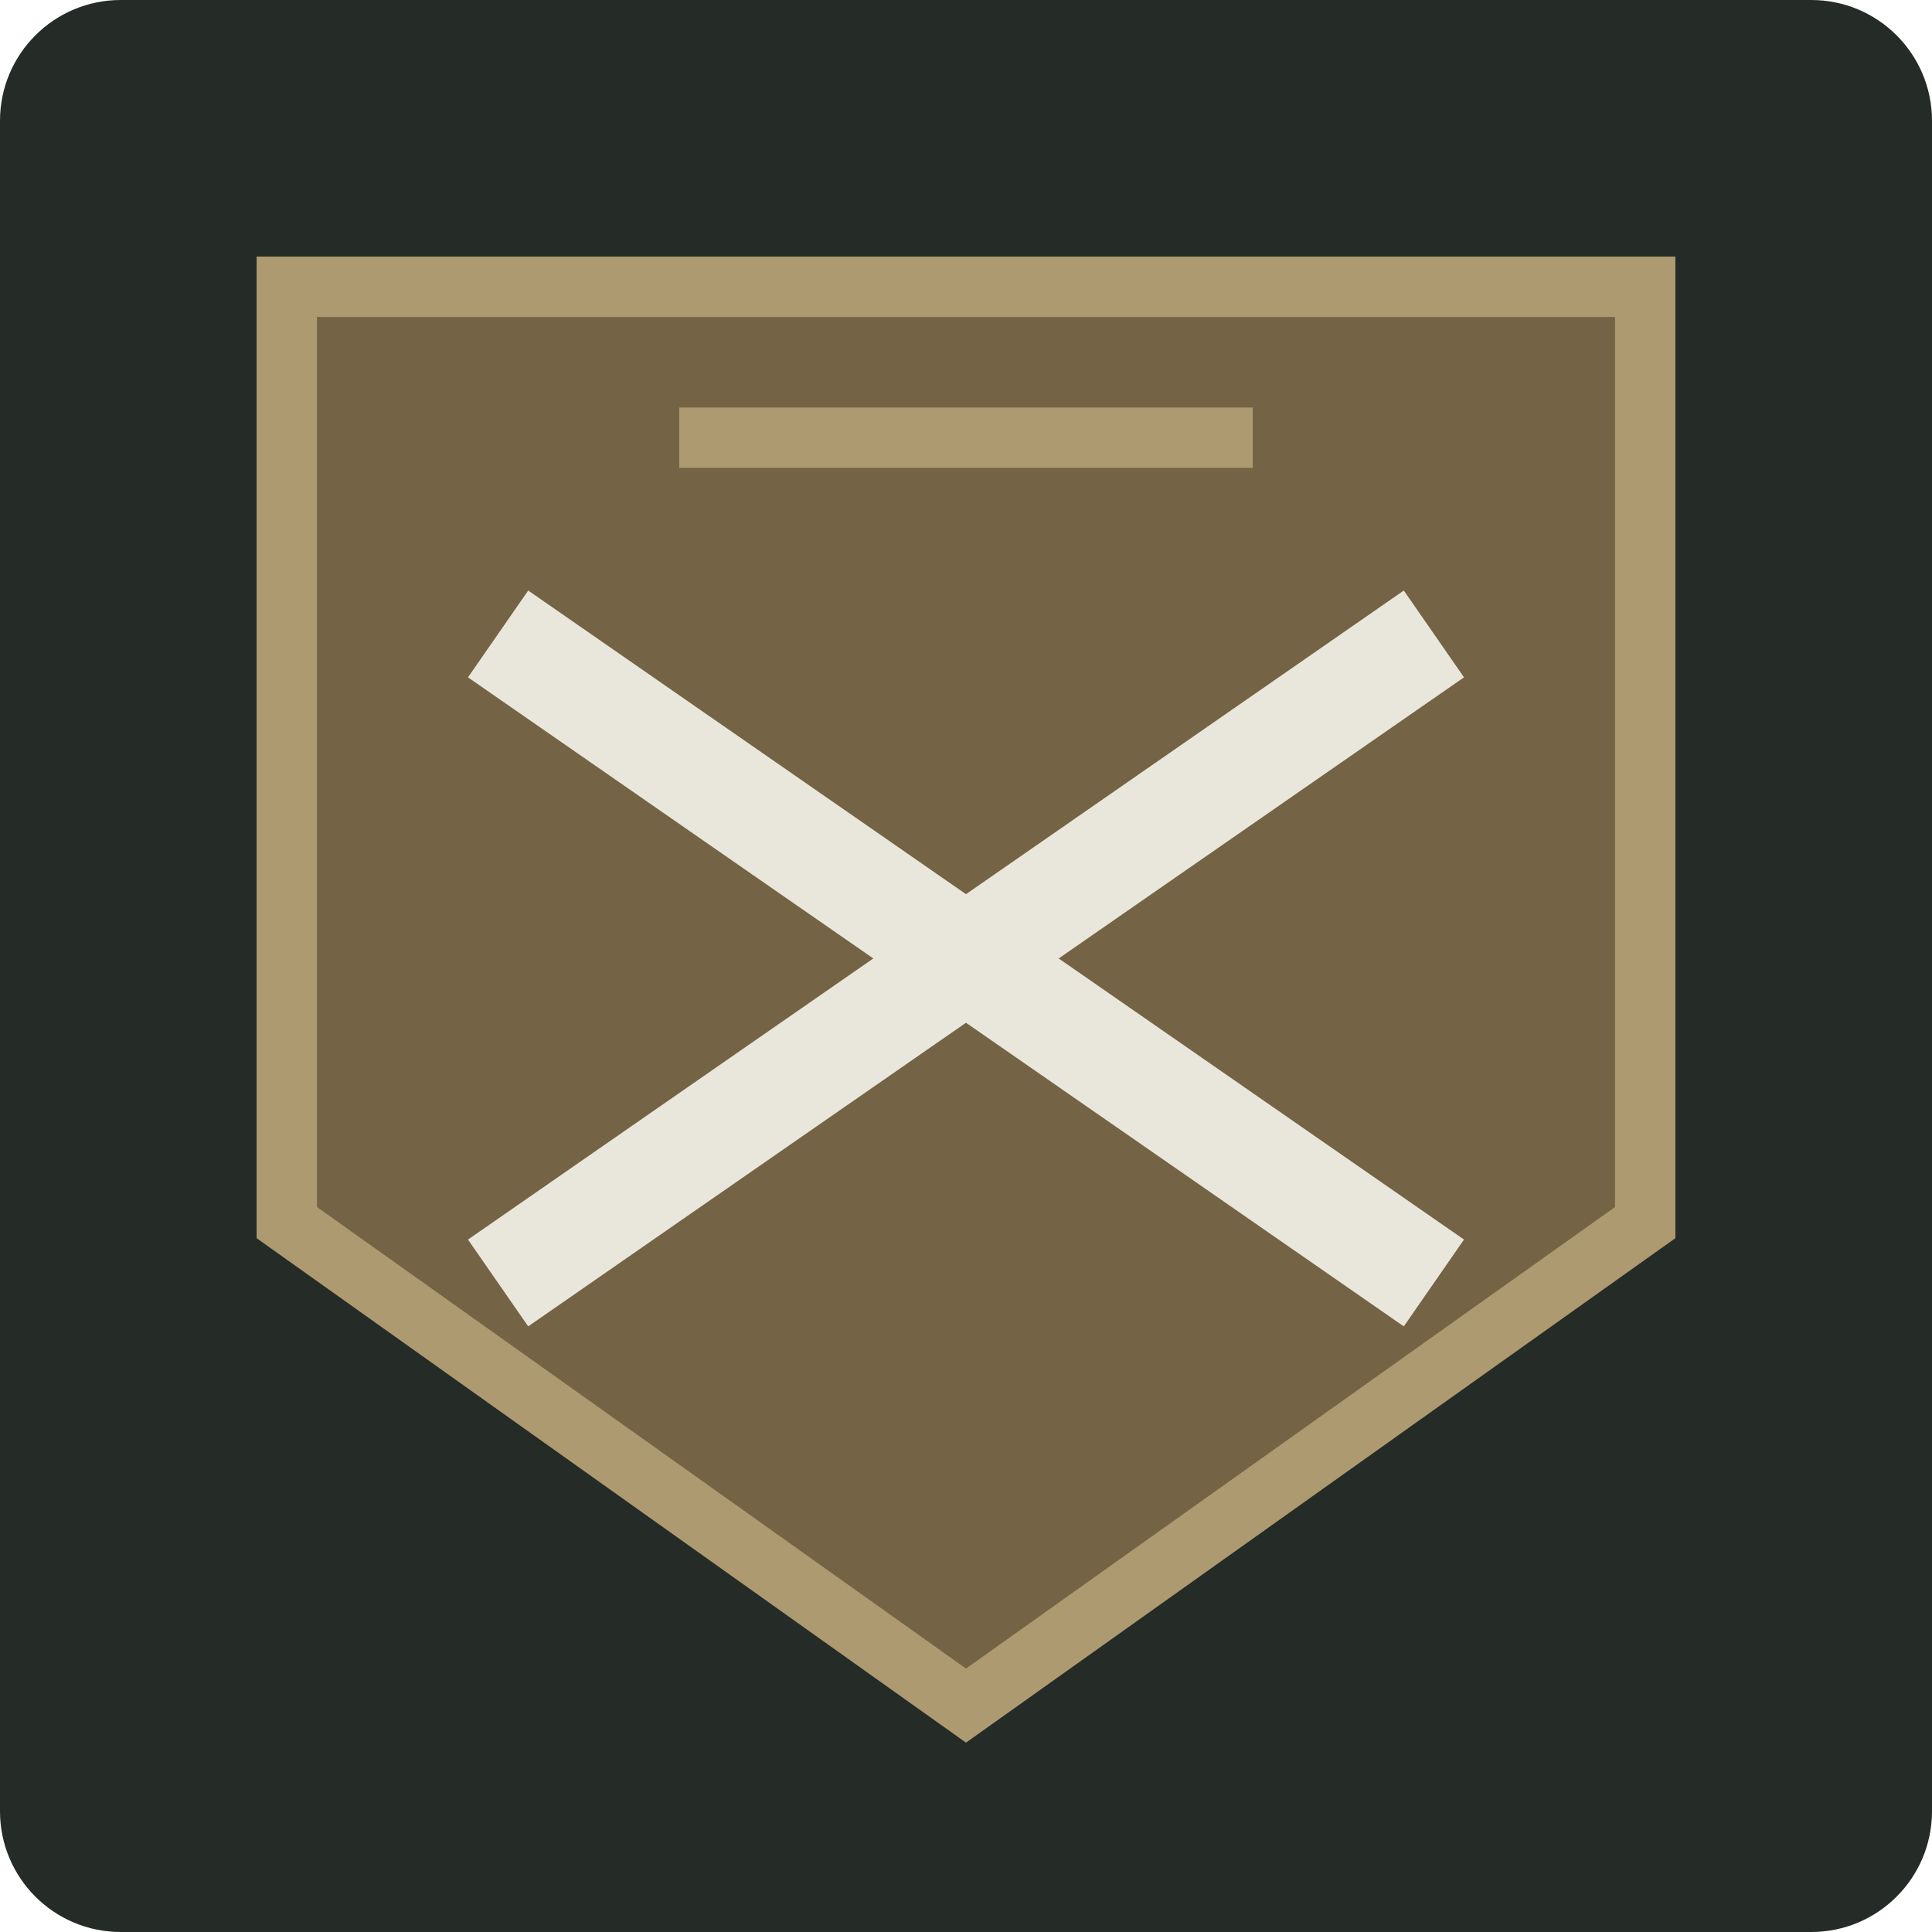
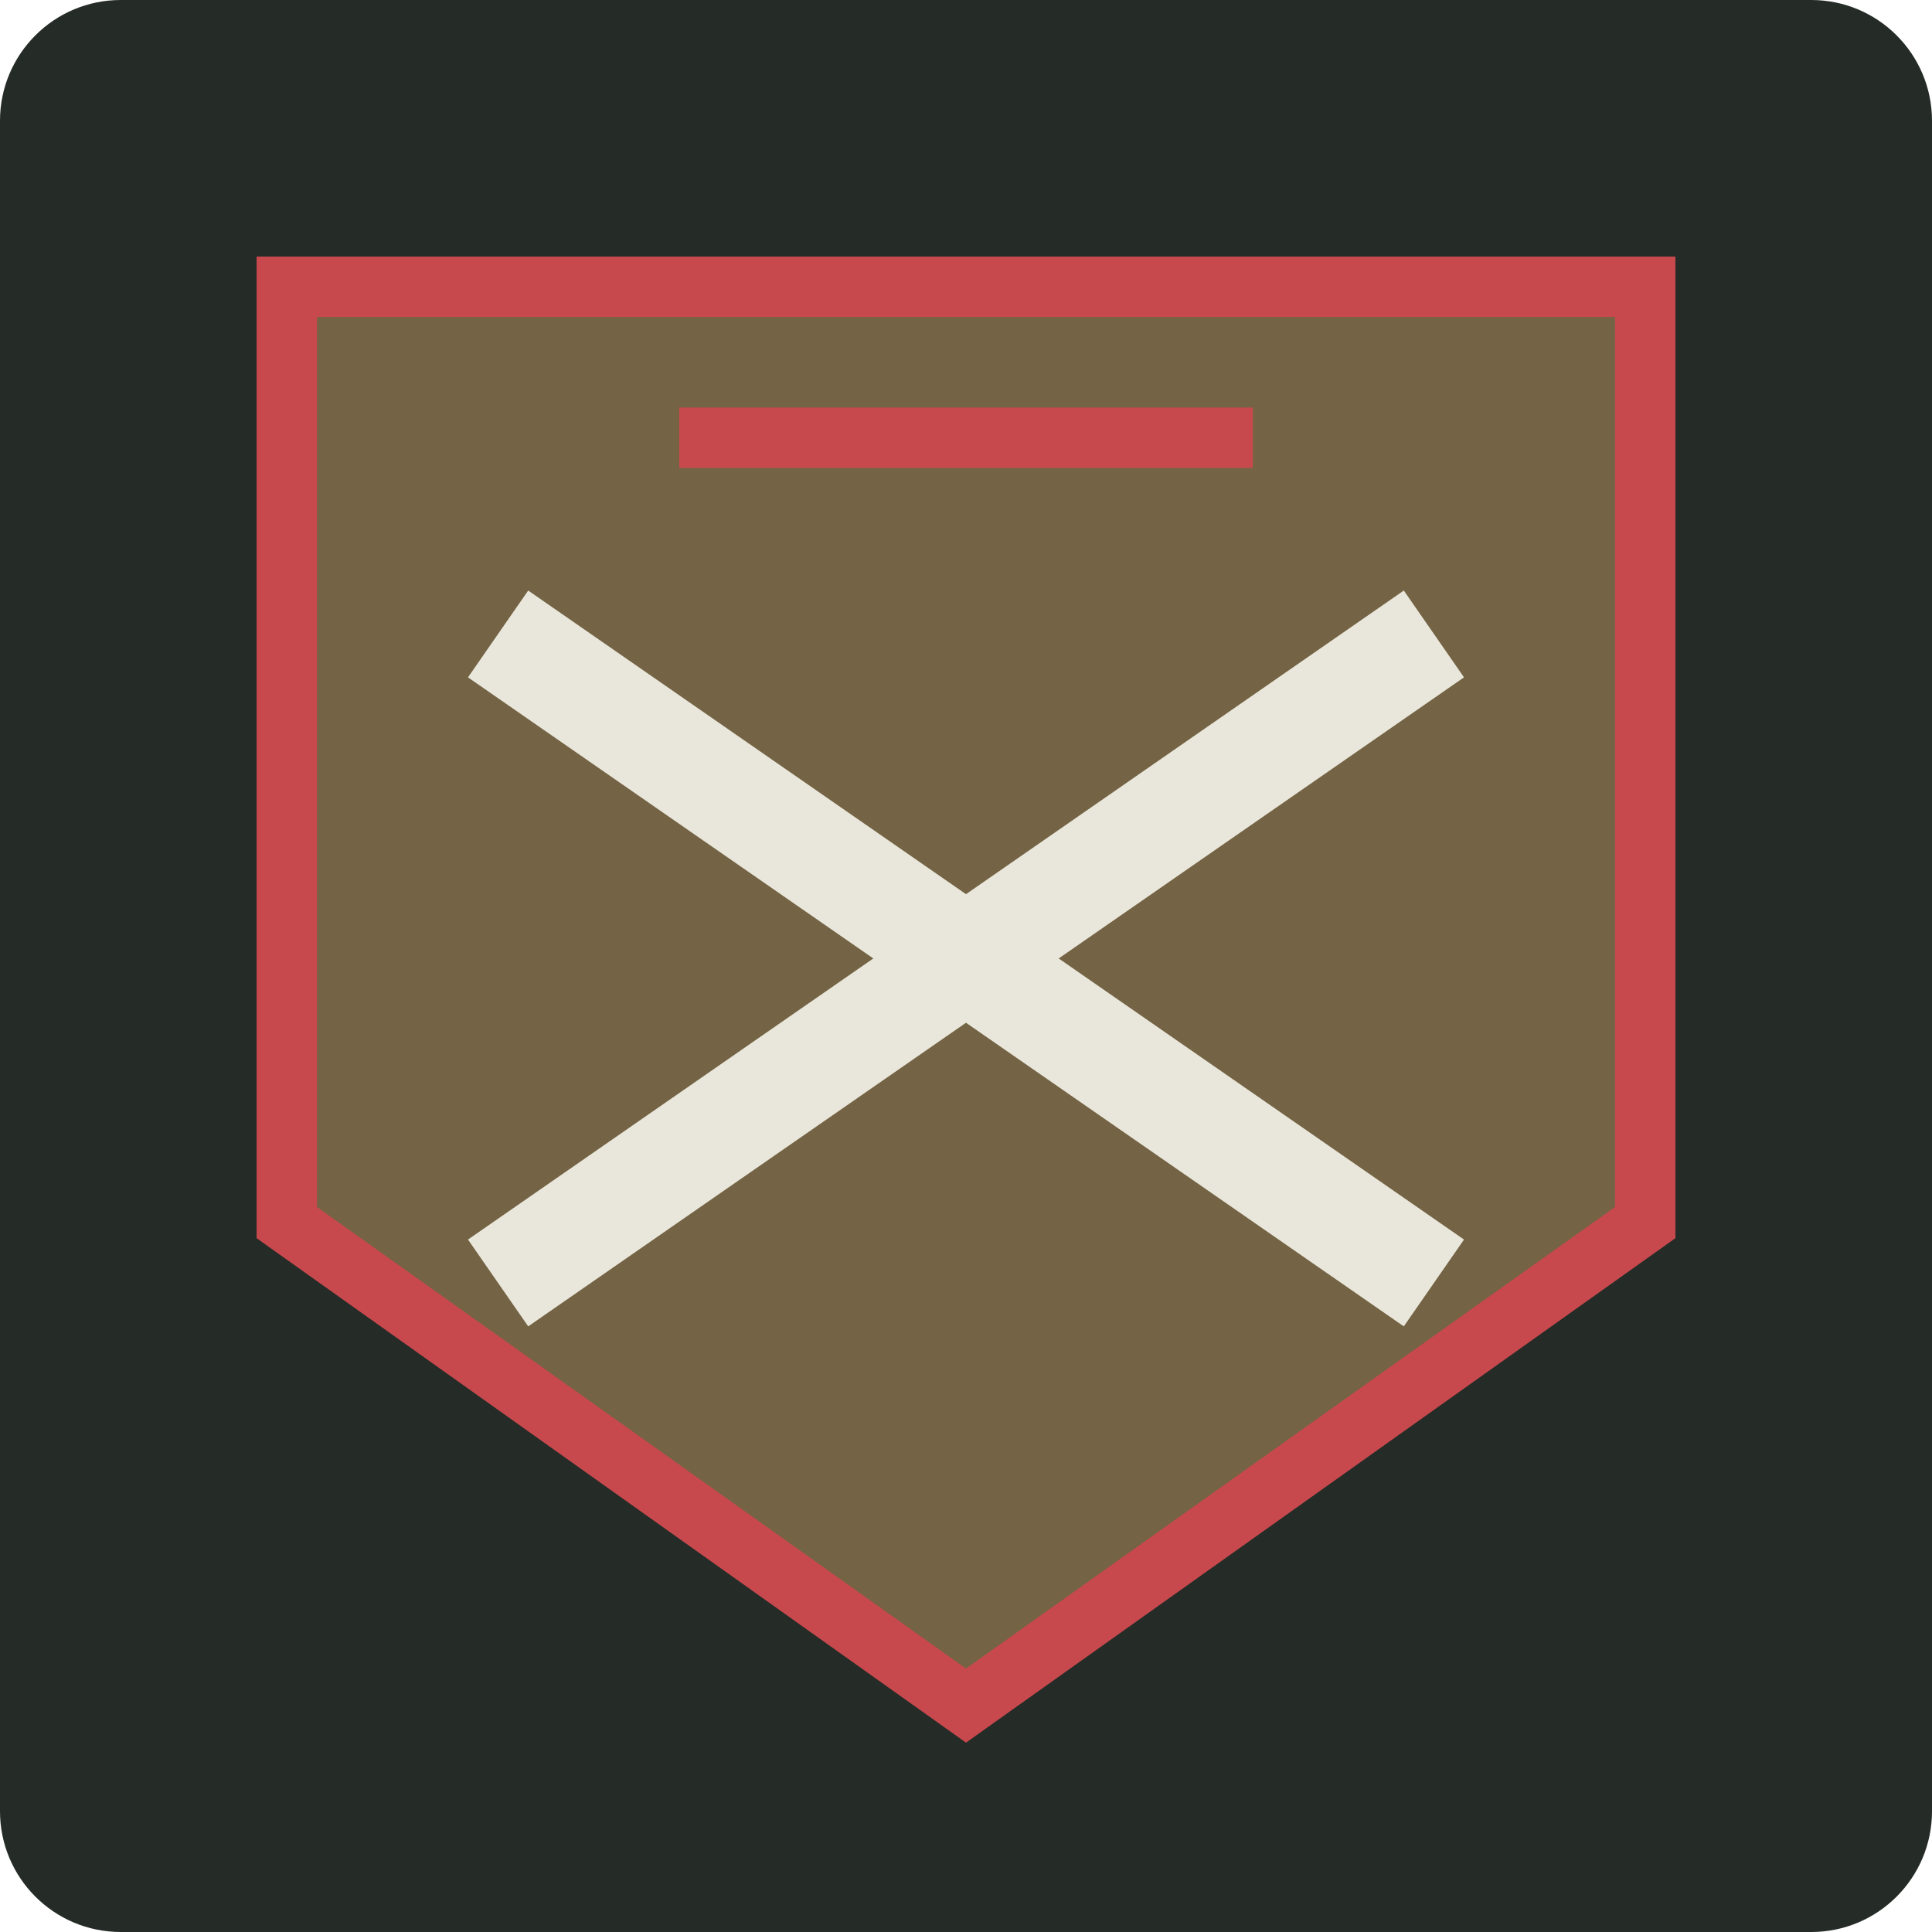
<svg xmlns="http://www.w3.org/2000/svg" width="128" height="128" viewBox="0 0 128 128">
  <rect width="128" height="128" rx="8" fill="#252b27" />
-   <path d="M19 19h90v62l-45 32-45-32z" fill="#746344" stroke="#ae9a70" stroke-width="4" />
+   <path d="M19 19h90v62l-45 32-45-32z" fill="#746344" stroke="#c8494d" stroke-width="4" />
  <path d="M33 42l62 43M95 42L33 85" stroke="#e9e7db" stroke-width="7" />
-   <path d="M45 29h38" stroke="#ae9a70" stroke-width="4" />
+   <path d="M45 29h38" stroke="#c8494d" stroke-width="4" />
</svg>
